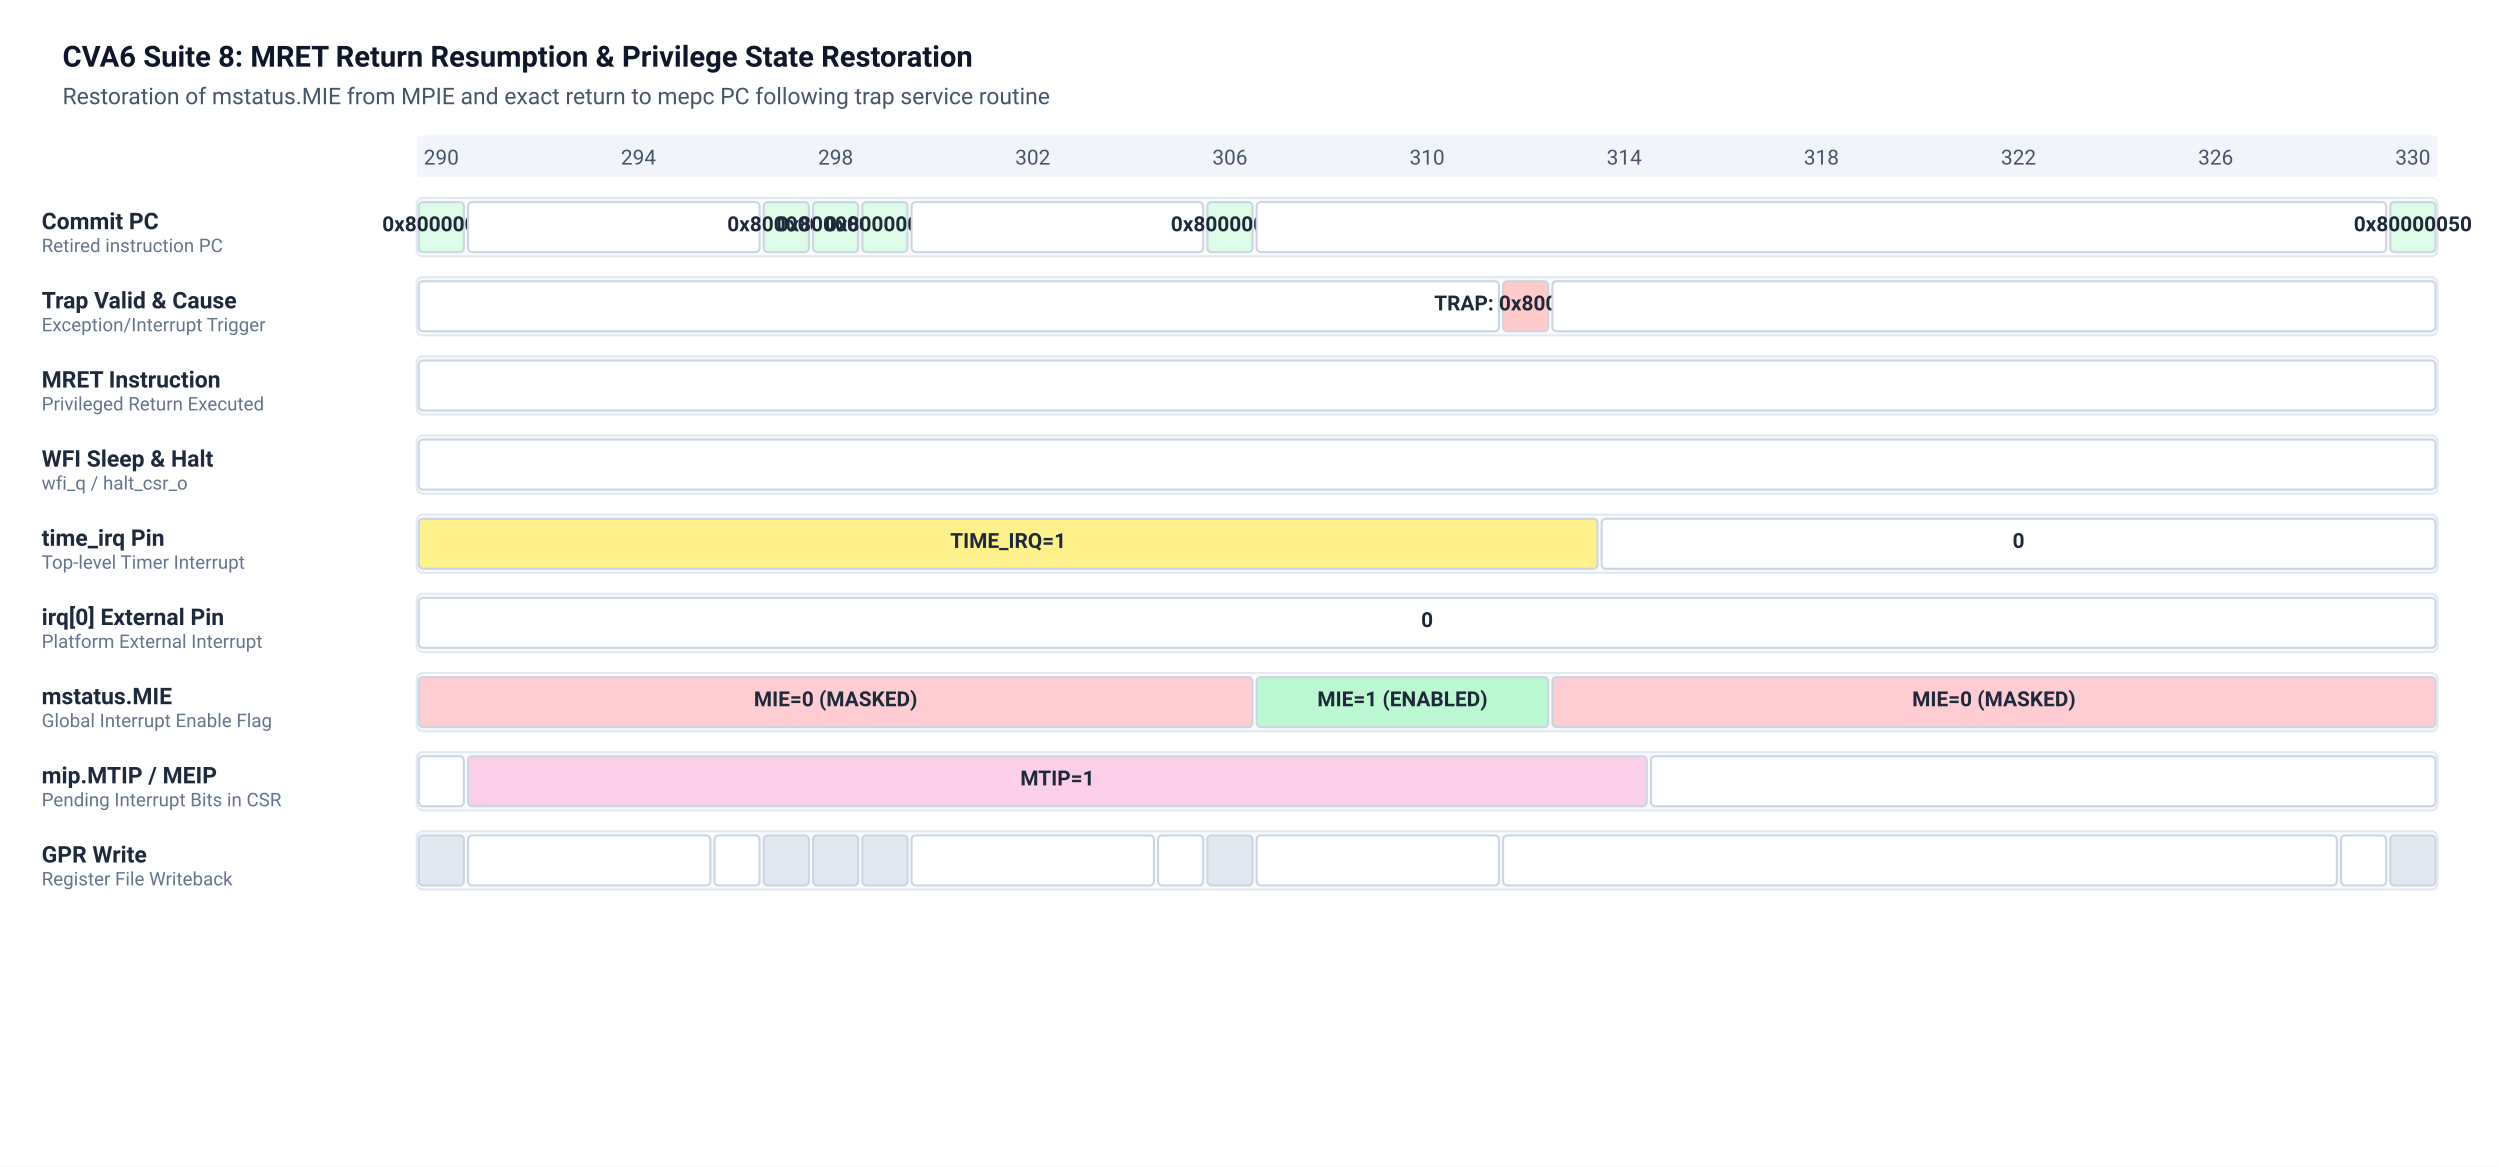
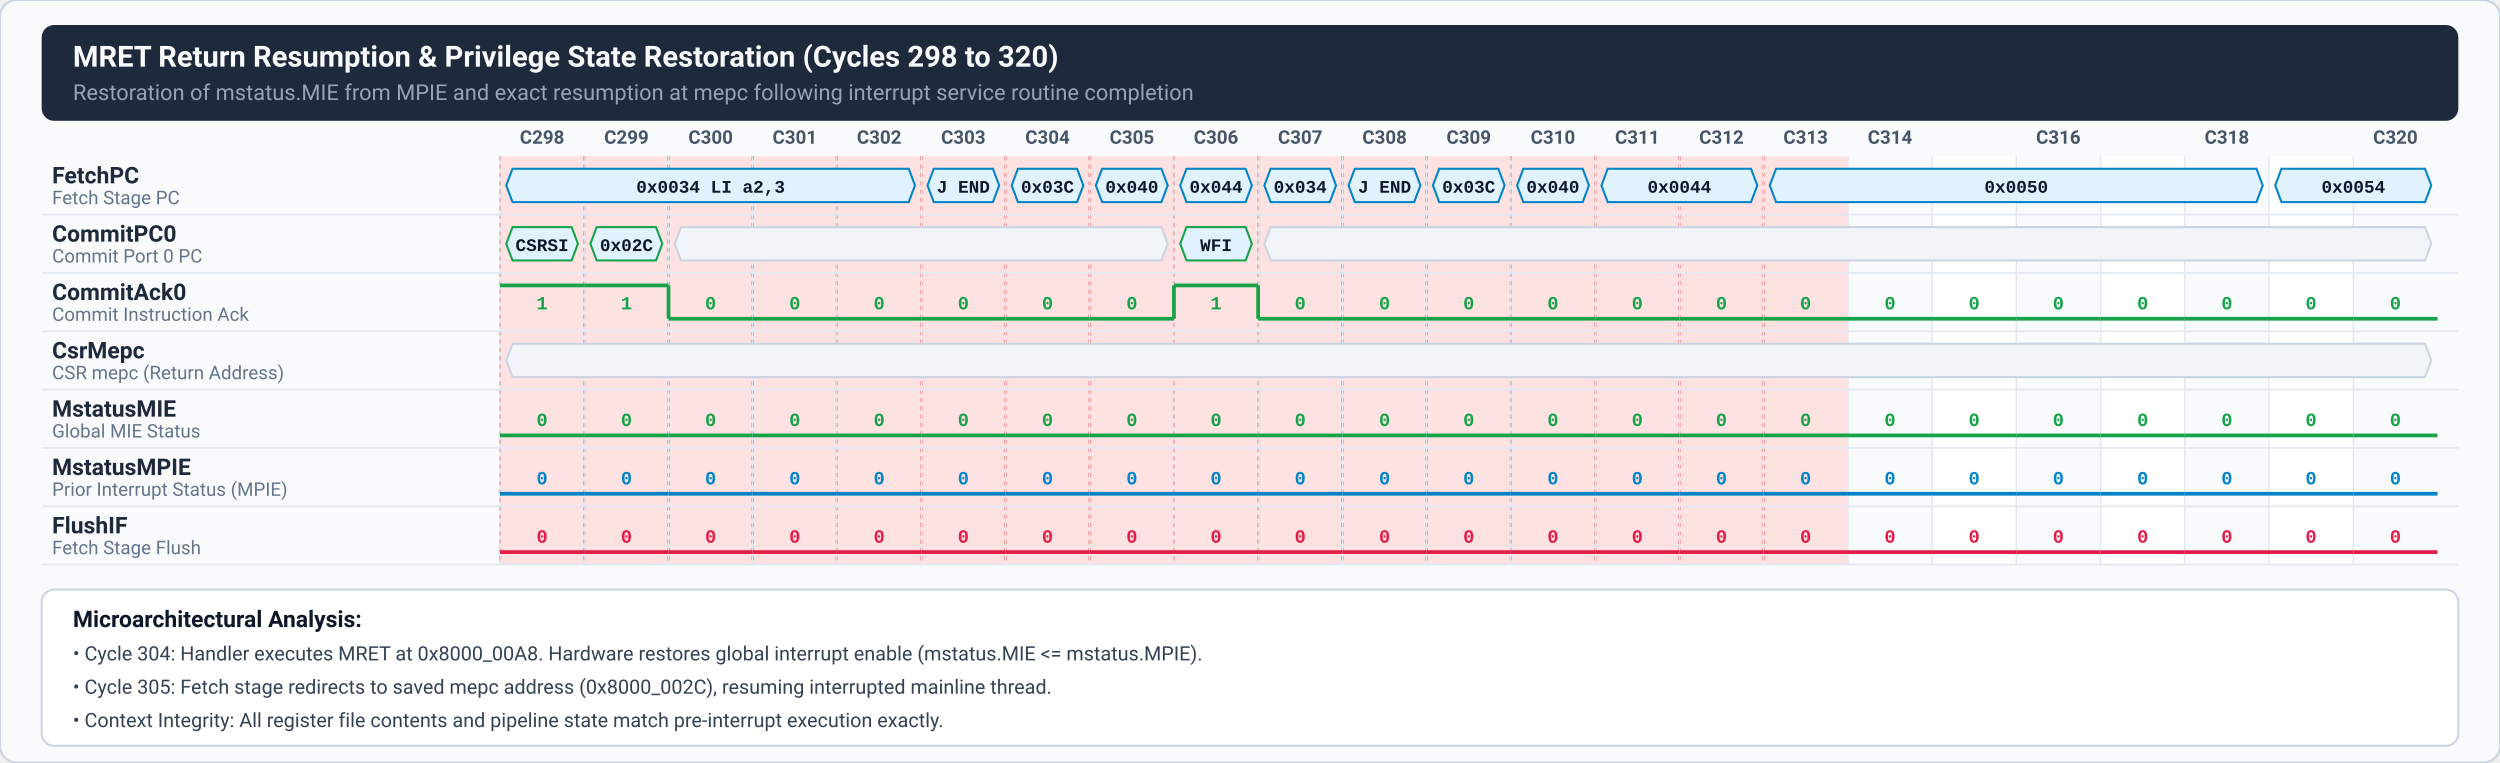
- <svg xmlns="http://www.w3.org/2000/svg" width="1200" height="560" viewBox="0 0 1200 560">
+ <svg xmlns="http://www.w3.org/2000/svg" viewBox="0 0 1200 366" width="1200" height="366">
  <defs>
-     <style type="text/css">
-     text { font-family: -apple-system, BlinkMacSystemFont, 'Segoe UI', Roboto, Helvetica, Arial, sans-serif; }
-     .sig-lbl { font-size: 11px; font-weight: 600; fill: #1e293b; }
-     .sig-sub { font-size: 9px; fill: #64748b; }
-     .cyc-lbl { font-size: 10px; fill: #475569; text-anchor: middle; }
-     .box-lbl { font-size: 10px; font-weight: 600; text-anchor: middle; }
-     .hex-lbl { font-size: 9px; font-family: monospace; text-anchor: middle; }
-     .sec-hdr { font-size: 14px; font-weight: 700; fill: #0f172a; }
-     .sec-sub { font-size: 11px; fill: #475569; }
-   </style>
-     <linearGradient id="grid-grad" x1="0" y1="0" x2="0" y2="1">
-       <stop offset="0%" stop-color="#f8fafc" />
-       <stop offset="100%" stop-color="#f1f5f9" />
-     </linearGradient>
+     <style>
+   text { font-family: -apple-system, BlinkMacSystemFont, "Segoe UI", Roboto, Helvetica, Arial, sans-serif; }
+   .title { font-size: 15px; font-weight: 700; fill: #0f172a; }
+   .subtitle { font-size: 11px; fill: #475569; }
+   .sig-name { font-size: 11px; font-weight: 600; fill: #1e293b; }
+   .sig-sub { font-size: 9px; fill: #64748b; }
+   .bus { font-family: "SFMono-Regular", Consolas, "Liberation Mono", Menlo, monospace; font-size: 8.5px; font-weight: 600; text-anchor: middle; fill: #0f172a; }
+   .bit { font-family: "SFMono-Regular", Consolas, "Liberation Mono", Menlo, monospace; font-size: 9px; font-weight: 600; text-anchor: middle; }
+   .cyc { font-size: 9px; fill: #475569; font-weight: 600; text-anchor: middle; }
+   .ann-title { font-size: 11px; font-weight: 700; fill: #0f172a; }
+   .ann-body { font-size: 9.5px; fill: #334155; }
+   .tag-lbl { font-size: 9px; font-weight: 700; text-anchor: middle; fill: #ffffff; }
+ </style>
  </defs>
-   <rect width="1200" height="560" fill="#ffffff" />
-   <text x="30" y="32" class="sec-hdr">CVA6 Suite 8: MRET Return Resumption &amp; Privilege State Restoration</text>
-   <text x="30" y="50" class="sec-sub">Restoration of mstatus.MIE from MPIE and exact return to mepc PC following trap service routine</text>
-   <rect x="200" y="65" width="970" height="20" fill="#f1f5f9" rx="2" />
-   <text x="211.829" y="79" class="cyc-lbl">290</text>
-   <text x="306.463" y="79" class="cyc-lbl">294</text>
-   <text x="401.098" y="79" class="cyc-lbl">298</text>
-   <text x="495.732" y="79" class="cyc-lbl">302</text>
-   <text x="590.366" y="79" class="cyc-lbl">306</text>
-   <text x="685" y="79" class="cyc-lbl">310</text>
-   <text x="779.634" y="79" class="cyc-lbl">314</text>
-   <text x="874.268" y="79" class="cyc-lbl">318</text>
-   <text x="968.902" y="79" class="cyc-lbl">322</text>
-   <text x="1063.537" y="79" class="cyc-lbl">326</text>
-   <text x="1158.171" y="79" class="cyc-lbl">330</text>
-   <text x="20" y="110" class="sig-lbl">Commit PC</text>
-   <text x="20" y="121" class="sig-sub">Retired instruction PC</text>
-   <rect x="200" y="95" width="970" height="28" fill="#f8fafc" stroke="#e2e8f0" rx="3" />
-   <rect x="201.0" y="97" width="21.659" height="24" rx="2" fill="#dcfce7" stroke="#cbd5e1" />
-   <text x="211.829" y="111" class="box-lbl" fill="#1e293b">0x80000020</text>
-   <rect x="224.659" y="97" width="139.951" height="24" rx="2" fill="#ffffff" stroke="#cbd5e1" />
-   <rect x="366.61" y="97" width="21.659" height="24" rx="2" fill="#dcfce7" stroke="#cbd5e1" />
-   <text x="377.439" y="111" class="box-lbl" fill="#1e293b">0x80000024</text>
-   <rect x="390.268" y="97" width="21.659" height="24" rx="2" fill="#dcfce7" stroke="#cbd5e1" />
-   <text x="401.098" y="111" class="box-lbl" fill="#1e293b">0x80000028</text>
-   <rect x="413.927" y="97" width="21.659" height="24" rx="2" fill="#dcfce7" stroke="#cbd5e1" />
-   <text x="424.756" y="111" class="box-lbl" fill="#1e293b">0x8000002C</text>
-   <rect x="437.585" y="97" width="139.951" height="24" rx="2" fill="#ffffff" stroke="#cbd5e1" />
-   <rect x="579.537" y="97" width="21.659" height="24" rx="2" fill="#dcfce7" stroke="#cbd5e1" />
-   <text x="590.366" y="111" class="box-lbl" fill="#1e293b">0x80000030</text>
-   <rect x="603.195" y="97" width="542.146" height="24" rx="2" fill="#ffffff" stroke="#cbd5e1" />
-   <rect x="1147.341" y="97" width="21.659" height="24" rx="2" fill="#dcfce7" stroke="#cbd5e1" />
-   <text x="1158.171" y="111" class="box-lbl" fill="#1e293b">0x80000050</text>
-   <text x="20" y="148" class="sig-lbl">Trap Valid &amp; Cause</text>
-   <text x="20" y="159" class="sig-sub">Exception/Interrupt Trigger</text>
-   <rect x="200" y="133" width="970" height="28" fill="#f8fafc" stroke="#e2e8f0" rx="3" />
-   <rect x="201.0" y="135" width="518.488" height="24" rx="2" fill="#ffffff" stroke="#cbd5e1" />
-   <rect x="721.488" y="135" width="21.659" height="24" rx="2" fill="#fecaca" stroke="#cbd5e1" />
-   <text x="732.317" y="149" class="box-lbl" fill="#1e293b">TRAP: 0x80000007</text>
-   <rect x="745.146" y="135" width="423.854" height="24" rx="2" fill="#ffffff" stroke="#cbd5e1" />
-   <text x="20" y="186" class="sig-lbl">MRET Instruction</text>
-   <text x="20" y="197" class="sig-sub">Privileged Return Executed</text>
-   <rect x="200" y="171" width="970" height="28" fill="#f8fafc" stroke="#e2e8f0" rx="3" />
-   <rect x="201.0" y="173" width="968" height="24" rx="2" fill="#ffffff" stroke="#cbd5e1" />
-   <text x="20" y="224" class="sig-lbl">WFI Sleep &amp; Halt</text>
-   <text x="20" y="235" class="sig-sub">wfi_q / halt_csr_o</text>
-   <rect x="200" y="209" width="970" height="28" fill="#f8fafc" stroke="#e2e8f0" rx="3" />
-   <rect x="201.0" y="211" width="968" height="24" rx="2" fill="#ffffff" stroke="#cbd5e1" />
-   <text x="20" y="262" class="sig-lbl">time_irq Pin</text>
-   <text x="20" y="273" class="sig-sub">Top-level Timer Interrupt</text>
-   <rect x="200" y="247" width="970" height="28" fill="#f8fafc" stroke="#e2e8f0" rx="3" />
-   <rect x="201.0" y="249" width="565.805" height="24" rx="2" fill="#fef08a" stroke="#cbd5e1" />
-   <text x="483.902" y="263" class="box-lbl" fill="#1e293b">TIME_IRQ=1</text>
-   <rect x="768.805" y="249" width="400.195" height="24" rx="2" fill="#ffffff" stroke="#cbd5e1" />
-   <text x="968.902" y="263" class="box-lbl" fill="#1e293b">0</text>
-   <text x="20" y="300" class="sig-lbl">irq[0] External Pin</text>
-   <text x="20" y="311" class="sig-sub">Platform External Interrupt</text>
-   <rect x="200" y="285" width="970" height="28" fill="#f8fafc" stroke="#e2e8f0" rx="3" />
-   <rect x="201.0" y="287" width="968" height="24" rx="2" fill="#ffffff" stroke="#cbd5e1" />
-   <text x="685.0" y="301" class="box-lbl" fill="#1e293b">0</text>
-   <text x="20" y="338" class="sig-lbl">mstatus.MIE</text>
-   <text x="20" y="349" class="sig-sub">Global Interrupt Enable Flag</text>
-   <rect x="200" y="323" width="970" height="28" fill="#f8fafc" stroke="#e2e8f0" rx="3" />
-   <rect x="201.0" y="325" width="400.195" height="24" rx="2" fill="#fecdd3" stroke="#cbd5e1" />
-   <text x="401.098" y="339" class="box-lbl" fill="#1e293b">MIE=0 (MASKED)</text>
-   <rect x="603.195" y="325" width="139.951" height="24" rx="2" fill="#bbf7d0" stroke="#cbd5e1" />
-   <text x="673.171" y="339" class="box-lbl" fill="#1e293b">MIE=1 (ENABLED)</text>
-   <rect x="745.146" y="325" width="423.854" height="24" rx="2" fill="#fecdd3" stroke="#cbd5e1" />
-   <text x="957.073" y="339" class="box-lbl" fill="#1e293b">MIE=0 (MASKED)</text>
-   <text x="20" y="376" class="sig-lbl">mip.MTIP / MEIP</text>
-   <text x="20" y="387" class="sig-sub">Pending Interrupt Bits in CSR</text>
-   <rect x="200" y="361" width="970" height="28" fill="#f8fafc" stroke="#e2e8f0" rx="3" />
-   <rect x="201.0" y="363" width="21.659" height="24" rx="2" fill="#ffffff" stroke="#cbd5e1" />
-   <rect x="224.659" y="363" width="565.805" height="24" rx="2" fill="#fbcfe8" stroke="#cbd5e1" />
-   <text x="507.561" y="377" class="box-lbl" fill="#1e293b">MTIP=1</text>
-   <rect x="792.463" y="363" width="376.537" height="24" rx="2" fill="#ffffff" stroke="#cbd5e1" />
-   <text x="20" y="414" class="sig-lbl">GPR Write</text>
-   <text x="20" y="425" class="sig-sub">Register File Writeback</text>
-   <rect x="200" y="399" width="970" height="28" fill="#f8fafc" stroke="#e2e8f0" rx="3" />
-   <rect x="201.0" y="401" width="21.659" height="24" rx="2" fill="#e2e8f0" stroke="#cbd5e1" />
-   <rect x="224.659" y="401" width="116.293" height="24" rx="2" fill="#ffffff" stroke="#cbd5e1" />
-   <rect x="342.951" y="401" width="21.659" height="24" rx="2" fill="#ffffff" stroke="#cbd5e1" />
-   <rect x="366.61" y="401" width="21.659" height="24" rx="2" fill="#e2e8f0" stroke="#cbd5e1" />
-   <rect x="390.268" y="401" width="21.659" height="24" rx="2" fill="#e2e8f0" stroke="#cbd5e1" />
-   <rect x="413.927" y="401" width="21.659" height="24" rx="2" fill="#e2e8f0" stroke="#cbd5e1" />
-   <rect x="437.585" y="401" width="116.293" height="24" rx="2" fill="#ffffff" stroke="#cbd5e1" />
-   <rect x="555.878" y="401" width="21.659" height="24" rx="2" fill="#ffffff" stroke="#cbd5e1" />
-   <rect x="579.537" y="401" width="21.659" height="24" rx="2" fill="#e2e8f0" stroke="#cbd5e1" />
-   <rect x="603.195" y="401" width="116.293" height="24" rx="2" fill="#ffffff" stroke="#cbd5e1" />
-   <rect x="721.488" y="401" width="400.195" height="24" rx="2" fill="#ffffff" stroke="#cbd5e1" />
-   <rect x="1123.683" y="401" width="21.659" height="24" rx="2" fill="#ffffff" stroke="#cbd5e1" />
-   <rect x="1147.341" y="401" width="21.659" height="24" rx="2" fill="#e2e8f0" stroke="#cbd5e1" />
+   <rect width="1200" height="366" fill="#f8fafc" rx="8" stroke="#cbd5e1" stroke-width="1" />
+   <rect x="20" y="12" width="1160" height="46" rx="6" fill="#1e293b" />
+   <text x="35" y="32" font-size="14" font-weight="700" fill="#f8fafc">MRET Return Resumption &amp; Privilege State Restoration (Cycles 298 to 320)</text>
+   <text x="35" y="48" font-size="10.5" fill="#94a3b8">Restoration of mstatus.MIE from MPIE and exact resumption at mepc following interrupt service routine completion</text>
+   <rect x="240.0" y="75" width="40.4" height="196" fill="#fee2e2" />
+   <line x1="240.0" y1="75" x2="240.0" y2="271" stroke="#ef4444" stroke-width="1" stroke-dasharray="2,2" />
+   <line x1="240.0" y1="75" x2="240.0" y2="271" stroke="#e2e8f0" stroke-width="0.7" />
+   <text x="260.2" y="69" class="cyc" fill="#dc2626">C298</text>
+   <rect x="280.4" y="75" width="40.4" height="196" fill="#fee2e2" />
+   <line x1="280.4" y1="75" x2="280.4" y2="271" stroke="#ef4444" stroke-width="1" stroke-dasharray="2,2" />
+   <line x1="280.4" y1="75" x2="280.4" y2="271" stroke="#e2e8f0" stroke-width="0.7" />
+   <text x="300.7" y="69" class="cyc" fill="#dc2626">C299</text>
+   <rect x="320.9" y="75" width="40.4" height="196" fill="#fee2e2" />
+   <line x1="320.9" y1="75" x2="320.9" y2="271" stroke="#ef4444" stroke-width="1" stroke-dasharray="2,2" />
+   <line x1="320.9" y1="75" x2="320.9" y2="271" stroke="#e2e8f0" stroke-width="0.7" />
+   <text x="341.1" y="69" class="cyc" fill="#dc2626">C300</text>
+   <rect x="361.3" y="75" width="40.4" height="196" fill="#fee2e2" />
+   <line x1="361.3" y1="75" x2="361.3" y2="271" stroke="#ef4444" stroke-width="1" stroke-dasharray="2,2" />
+   <line x1="361.3" y1="75" x2="361.3" y2="271" stroke="#e2e8f0" stroke-width="0.7" />
+   <text x="381.5" y="69" class="cyc" fill="#dc2626">C301</text>
+   <rect x="401.7" y="75" width="40.4" height="196" fill="#fee2e2" />
+   <line x1="401.7" y1="75" x2="401.7" y2="271" stroke="#ef4444" stroke-width="1" stroke-dasharray="2,2" />
+   <line x1="401.7" y1="75" x2="401.7" y2="271" stroke="#e2e8f0" stroke-width="0.7" />
+   <text x="422.0" y="69" class="cyc" fill="#dc2626">C302</text>
+   <rect x="442.2" y="75" width="40.4" height="196" fill="#fee2e2" />
+   <line x1="442.2" y1="75" x2="442.2" y2="271" stroke="#ef4444" stroke-width="1" stroke-dasharray="2,2" />
+   <line x1="442.2" y1="75" x2="442.2" y2="271" stroke="#e2e8f0" stroke-width="0.7" />
+   <text x="462.4" y="69" class="cyc" fill="#dc2626">C303</text>
+   <rect x="482.6" y="75" width="40.4" height="196" fill="#fee2e2" />
+   <line x1="482.6" y1="75" x2="482.6" y2="271" stroke="#ef4444" stroke-width="1" stroke-dasharray="2,2" />
+   <line x1="482.6" y1="75" x2="482.6" y2="271" stroke="#e2e8f0" stroke-width="0.7" />
+   <text x="502.8" y="69" class="cyc" fill="#dc2626">C304</text>
+   <rect x="523.0" y="75" width="40.4" height="196" fill="#fee2e2" />
+   <line x1="523.0" y1="75" x2="523.0" y2="271" stroke="#ef4444" stroke-width="1" stroke-dasharray="2,2" />
+   <line x1="523.0" y1="75" x2="523.0" y2="271" stroke="#e2e8f0" stroke-width="0.7" />
+   <text x="543.3" y="69" class="cyc" fill="#dc2626">C305</text>
+   <rect x="563.5" y="75" width="40.4" height="196" fill="#fee2e2" />
+   <line x1="563.5" y1="75" x2="563.5" y2="271" stroke="#ef4444" stroke-width="1" stroke-dasharray="2,2" />
+   <line x1="563.5" y1="75" x2="563.5" y2="271" stroke="#e2e8f0" stroke-width="0.7" />
+   <text x="583.7" y="69" class="cyc" fill="#dc2626">C306</text>
+   <rect x="603.9" y="75" width="40.4" height="196" fill="#fee2e2" />
+   <line x1="603.9" y1="75" x2="603.9" y2="271" stroke="#ef4444" stroke-width="1" stroke-dasharray="2,2" />
+   <line x1="603.9" y1="75" x2="603.9" y2="271" stroke="#e2e8f0" stroke-width="0.7" />
+   <text x="624.1" y="69" class="cyc" fill="#dc2626">C307</text>
+   <rect x="644.3" y="75" width="40.4" height="196" fill="#fee2e2" />
+   <line x1="644.3" y1="75" x2="644.3" y2="271" stroke="#ef4444" stroke-width="1" stroke-dasharray="2,2" />
+   <line x1="644.3" y1="75" x2="644.3" y2="271" stroke="#e2e8f0" stroke-width="0.7" />
+   <text x="664.6" y="69" class="cyc" fill="#dc2626">C308</text>
+   <rect x="684.8" y="75" width="40.4" height="196" fill="#fee2e2" />
+   <line x1="684.8" y1="75" x2="684.8" y2="271" stroke="#ef4444" stroke-width="1" stroke-dasharray="2,2" />
+   <line x1="684.8" y1="75" x2="684.8" y2="271" stroke="#e2e8f0" stroke-width="0.7" />
+   <text x="705.0" y="69" class="cyc" fill="#dc2626">C309</text>
+   <rect x="725.2" y="75" width="40.4" height="196" fill="#fee2e2" />
+   <line x1="725.2" y1="75" x2="725.2" y2="271" stroke="#ef4444" stroke-width="1" stroke-dasharray="2,2" />
+   <line x1="725.2" y1="75" x2="725.2" y2="271" stroke="#e2e8f0" stroke-width="0.7" />
+   <text x="745.4" y="69" class="cyc" fill="#dc2626">C310</text>
+   <rect x="765.7" y="75" width="40.4" height="196" fill="#fee2e2" />
+   <line x1="765.7" y1="75" x2="765.7" y2="271" stroke="#ef4444" stroke-width="1" stroke-dasharray="2,2" />
+   <line x1="765.7" y1="75" x2="765.7" y2="271" stroke="#e2e8f0" stroke-width="0.7" />
+   <text x="785.9" y="69" class="cyc" fill="#dc2626">C311</text>
+   <rect x="806.1" y="75" width="40.4" height="196" fill="#fee2e2" />
+   <line x1="806.1" y1="75" x2="806.1" y2="271" stroke="#ef4444" stroke-width="1" stroke-dasharray="2,2" />
+   <line x1="806.1" y1="75" x2="806.1" y2="271" stroke="#e2e8f0" stroke-width="0.7" />
+   <text x="826.3" y="69" class="cyc" fill="#dc2626">C312</text>
+   <rect x="846.5" y="75" width="40.4" height="196" fill="#fee2e2" />
+   <line x1="846.5" y1="75" x2="846.5" y2="271" stroke="#ef4444" stroke-width="1" stroke-dasharray="2,2" />
+   <line x1="846.5" y1="75" x2="846.5" y2="271" stroke="#e2e8f0" stroke-width="0.7" />
+   <text x="866.7" y="69" class="cyc" fill="#dc2626">C313</text>
+   <rect x="887.0" y="75" width="40.4" height="196" fill="#f8fafc" />
+   <line x1="887.0" y1="75" x2="887.0" y2="271" stroke="#e2e8f0" stroke-width="0.7" />
+   <text x="907.2" y="69" class="cyc" fill="#475569">C314</text>
+   <rect x="927.4" y="75" width="40.4" height="196" fill="#ffffff" />
+   <line x1="927.4" y1="75" x2="927.4" y2="271" stroke="#e2e8f0" stroke-width="0.7" />
+   <rect x="967.8" y="75" width="40.4" height="196" fill="#f8fafc" />
+   <line x1="967.8" y1="75" x2="967.8" y2="271" stroke="#e2e8f0" stroke-width="0.7" />
+   <text x="988.0" y="69" class="cyc" fill="#475569">C316</text>
+   <rect x="1008.3" y="75" width="40.4" height="196" fill="#ffffff" />
+   <line x1="1008.3" y1="75" x2="1008.3" y2="271" stroke="#e2e8f0" stroke-width="0.7" />
+   <rect x="1048.7" y="75" width="40.4" height="196" fill="#f8fafc" />
+   <line x1="1048.7" y1="75" x2="1048.7" y2="271" stroke="#e2e8f0" stroke-width="0.7" />
+   <text x="1068.9" y="69" class="cyc" fill="#475569">C318</text>
+   <rect x="1089.1" y="75" width="40.4" height="196" fill="#ffffff" />
+   <line x1="1089.1" y1="75" x2="1089.1" y2="271" stroke="#e2e8f0" stroke-width="0.7" />
+   <rect x="1129.6" y="75" width="40.4" height="196" fill="#f8fafc" />
+   <line x1="1129.6" y1="75" x2="1129.6" y2="271" stroke="#e2e8f0" stroke-width="0.7" />
+   <text x="1149.8" y="69" class="cyc" fill="#475569">C320</text>
+   <line x1="20" y1="103" x2="1180" y2="103" stroke="#e2e8f0" stroke-width="0.8" />
+   <text x="25" y="88" class="sig-name">FetchPC</text>
+   <text x="25" y="98" class="sig-sub">Fetch Stage PC</text>
+   <polygon points="243.0,89.0 246.0,81.0 436.2,81.0 439.2,89.0 436.2,97.0 246.0,97.0" fill="#e0f2fe" stroke="#0284c7" stroke-width="1" />
+   <text x="341.1" y="92.5" class="bus">0x0034 LI a2,3</text>
+   <polygon points="445.2,89.0 448.2,81.0 476.6,81.0 479.6,89.0 476.6,97.0 448.2,97.0" fill="#e0f2fe" stroke="#0284c7" stroke-width="1" />
+   <text x="462.4" y="92.5" class="bus">J END</text>
+   <polygon points="485.6,89.0 488.6,81.0 517.0,81.0 520.0,89.0 517.0,97.0 488.6,97.0" fill="#e0f2fe" stroke="#0284c7" stroke-width="1" />
+   <text x="502.8" y="92.5" class="bus">0x03C</text>
+   <polygon points="526.0,89.0 529.0,81.0 557.5,81.0 560.5,89.0 557.5,97.0 529.0,97.0" fill="#e0f2fe" stroke="#0284c7" stroke-width="1" />
+   <text x="543.3" y="92.5" class="bus">0x040</text>
+   <polygon points="566.5,89.0 569.5,81.0 597.9,81.0 600.9,89.0 597.9,97.0 569.5,97.0" fill="#e0f2fe" stroke="#0284c7" stroke-width="1" />
+   <text x="583.7" y="92.5" class="bus">0x044</text>
+   <polygon points="606.9,89.0 609.9,81.0 638.3,81.0 641.3,89.0 638.3,97.0 609.9,97.0" fill="#e0f2fe" stroke="#0284c7" stroke-width="1" />
+   <text x="624.1" y="92.5" class="bus">0x034</text>
+   <polygon points="647.3,89.0 650.3,81.0 678.8,81.0 681.8,89.0 678.8,97.0 650.3,97.0" fill="#e0f2fe" stroke="#0284c7" stroke-width="1" />
+   <text x="664.6" y="92.5" class="bus">J END</text>
+   <polygon points="687.8,89.0 690.8,81.0 719.2,81.0 722.2,89.0 719.2,97.0 690.8,97.0" fill="#e0f2fe" stroke="#0284c7" stroke-width="1" />
+   <text x="705.0" y="92.5" class="bus">0x03C</text>
+   <polygon points="728.2,89.0 731.2,81.0 759.7,81.0 762.7,89.0 759.7,97.0 731.2,97.0" fill="#e0f2fe" stroke="#0284c7" stroke-width="1" />
+   <text x="745.4" y="92.5" class="bus">0x040</text>
+   <polygon points="768.7,89.0 771.7,81.0 840.5,81.0 843.5,89.0 840.5,97.0 771.7,97.0" fill="#e0f2fe" stroke="#0284c7" stroke-width="1" />
+   <text x="806.1" y="92.5" class="bus">0x0044</text>
+   <polygon points="849.5,89.0 852.5,81.0 1083.1,81.0 1086.1,89.0 1083.1,97.0 852.5,97.0" fill="#e0f2fe" stroke="#0284c7" stroke-width="1" />
+   <text x="967.8" y="92.5" class="bus">0x0050</text>
+   <polygon points="1092.1,89.0 1095.1,81.0 1164.0,81.0 1167.0,89.0 1164.0,97.0 1095.1,97.0" fill="#e0f2fe" stroke="#0284c7" stroke-width="1" />
+   <text x="1129.6" y="92.5" class="bus">0x0054</text>
+   <line x1="20" y1="131" x2="1180" y2="131" stroke="#e2e8f0" stroke-width="0.8" />
+   <text x="25" y="116" class="sig-name">CommitPC0</text>
+   <text x="25" y="126" class="sig-sub">Commit Port 0 PC</text>
+   <polygon points="243.0,117.0 246.0,109.0 274.4,109.0 277.4,117.0 274.4,125.0 246.0,125.0" fill="#e0f2fe" stroke="#16a34a" stroke-width="1" />
+   <text x="260.2" y="120.5" class="bus">CSRSI</text>
+   <polygon points="283.4,117.0 286.4,109.0 314.9,109.0 317.9,117.0 314.9,125.0 286.4,125.0" fill="#e0f2fe" stroke="#16a34a" stroke-width="1" />
+   <text x="300.7" y="120.5" class="bus">0x02C</text>
+   <polygon points="323.9,117.0 326.9,109.0 557.5,109.0 560.5,117.0 557.5,125.0 326.9,125.0" fill="#f1f5f9" stroke="#cbd5e1" stroke-width="1" />
+   <polygon points="566.5,117.0 569.5,109.0 597.9,109.0 600.9,117.0 597.9,125.0 569.5,125.0" fill="#e0f2fe" stroke="#16a34a" stroke-width="1" />
+   <text x="583.7" y="120.5" class="bus">WFI</text>
+   <polygon points="606.9,117.0 609.9,109.0 1164.0,109.0 1167.0,117.0 1164.0,125.0 609.9,125.0" fill="#f1f5f9" stroke="#cbd5e1" stroke-width="1" />
+   <line x1="20" y1="159" x2="1180" y2="159" stroke="#e2e8f0" stroke-width="0.8" />
+   <text x="25" y="144" class="sig-name">CommitAck0</text>
+   <text x="25" y="154" class="sig-sub">Commit Instruction Ack</text>
+   <line x1="240.0" y1="137.0" x2="280.4" y2="137.0" stroke="#16a34a" stroke-width="1.8" />
+   <text x="260.2" y="148.5" class="bit" fill="#16a34a">1</text>
+   <line x1="280.4" y1="137.0" x2="320.9" y2="137.0" stroke="#16a34a" stroke-width="1.8" />
+   <text x="300.7" y="148.5" class="bit" fill="#16a34a">1</text>
+   <line x1="320.9" y1="137.0" x2="320.9" y2="153.0" stroke="#16a34a" stroke-width="1.8" />
+   <line x1="320.9" y1="153.0" x2="361.3" y2="153.0" stroke="#16a34a" stroke-width="1.8" />
+   <text x="341.1" y="148.5" class="bit" fill="#16a34a">0</text>
+   <line x1="361.3" y1="153.0" x2="401.7" y2="153.0" stroke="#16a34a" stroke-width="1.8" />
+   <text x="381.5" y="148.5" class="bit" fill="#16a34a">0</text>
+   <line x1="401.7" y1="153.0" x2="442.2" y2="153.0" stroke="#16a34a" stroke-width="1.8" />
+   <text x="422.0" y="148.5" class="bit" fill="#16a34a">0</text>
+   <line x1="442.2" y1="153.0" x2="482.6" y2="153.0" stroke="#16a34a" stroke-width="1.8" />
+   <text x="462.4" y="148.5" class="bit" fill="#16a34a">0</text>
+   <line x1="482.6" y1="153.0" x2="523.0" y2="153.0" stroke="#16a34a" stroke-width="1.8" />
+   <text x="502.8" y="148.5" class="bit" fill="#16a34a">0</text>
+   <line x1="523.0" y1="153.0" x2="563.5" y2="153.0" stroke="#16a34a" stroke-width="1.8" />
+   <text x="543.3" y="148.5" class="bit" fill="#16a34a">0</text>
+   <line x1="563.5" y1="153.0" x2="563.5" y2="137.0" stroke="#16a34a" stroke-width="1.8" />
+   <line x1="563.5" y1="137.0" x2="603.9" y2="137.0" stroke="#16a34a" stroke-width="1.8" />
+   <text x="583.7" y="148.5" class="bit" fill="#16a34a">1</text>
+   <line x1="603.9" y1="137.0" x2="603.9" y2="153.0" stroke="#16a34a" stroke-width="1.8" />
+   <line x1="603.9" y1="153.0" x2="644.3" y2="153.0" stroke="#16a34a" stroke-width="1.8" />
+   <text x="624.1" y="148.5" class="bit" fill="#16a34a">0</text>
+   <line x1="644.3" y1="153.0" x2="684.8" y2="153.0" stroke="#16a34a" stroke-width="1.8" />
+   <text x="664.6" y="148.5" class="bit" fill="#16a34a">0</text>
+   <line x1="684.8" y1="153.0" x2="725.2" y2="153.0" stroke="#16a34a" stroke-width="1.8" />
+   <text x="705.0" y="148.5" class="bit" fill="#16a34a">0</text>
+   <line x1="725.2" y1="153.0" x2="765.7" y2="153.0" stroke="#16a34a" stroke-width="1.8" />
+   <text x="745.4" y="148.5" class="bit" fill="#16a34a">0</text>
+   <line x1="765.7" y1="153.0" x2="806.1" y2="153.0" stroke="#16a34a" stroke-width="1.8" />
+   <text x="785.9" y="148.5" class="bit" fill="#16a34a">0</text>
+   <line x1="806.1" y1="153.0" x2="846.5" y2="153.0" stroke="#16a34a" stroke-width="1.8" />
+   <text x="826.3" y="148.5" class="bit" fill="#16a34a">0</text>
+   <line x1="846.5" y1="153.0" x2="887.0" y2="153.0" stroke="#16a34a" stroke-width="1.8" />
+   <text x="866.7" y="148.5" class="bit" fill="#16a34a">0</text>
+   <line x1="887.0" y1="153.0" x2="927.4" y2="153.0" stroke="#16a34a" stroke-width="1.8" />
+   <text x="907.2" y="148.5" class="bit" fill="#16a34a">0</text>
+   <line x1="927.4" y1="153.0" x2="967.8" y2="153.0" stroke="#16a34a" stroke-width="1.8" />
+   <text x="947.6" y="148.5" class="bit" fill="#16a34a">0</text>
+   <line x1="967.8" y1="153.0" x2="1008.3" y2="153.0" stroke="#16a34a" stroke-width="1.8" />
+   <text x="988.0" y="148.5" class="bit" fill="#16a34a">0</text>
+   <line x1="1008.3" y1="153.0" x2="1048.7" y2="153.0" stroke="#16a34a" stroke-width="1.8" />
+   <text x="1028.5" y="148.5" class="bit" fill="#16a34a">0</text>
+   <line x1="1048.7" y1="153.0" x2="1089.1" y2="153.0" stroke="#16a34a" stroke-width="1.8" />
+   <text x="1068.9" y="148.5" class="bit" fill="#16a34a">0</text>
+   <line x1="1089.1" y1="153.0" x2="1129.6" y2="153.0" stroke="#16a34a" stroke-width="1.8" />
+   <text x="1109.3" y="148.5" class="bit" fill="#16a34a">0</text>
+   <line x1="1129.6" y1="153.0" x2="1170.0" y2="153.0" stroke="#16a34a" stroke-width="1.8" />
+   <text x="1149.8" y="148.5" class="bit" fill="#16a34a">0</text>
+   <line x1="20" y1="187" x2="1180" y2="187" stroke="#e2e8f0" stroke-width="0.8" />
+   <text x="25" y="172" class="sig-name">CsrMepc</text>
+   <text x="25" y="182" class="sig-sub">CSR mepc (Return Address)</text>
+   <polygon points="243.0,173.0 246.0,165.0 1164.0,165.0 1167.0,173.0 1164.0,181.0 246.0,181.0" fill="#f1f5f9" stroke="#cbd5e1" stroke-width="1" />
+   <line x1="20" y1="215" x2="1180" y2="215" stroke="#e2e8f0" stroke-width="0.8" />
+   <text x="25" y="200" class="sig-name">MstatusMIE</text>
+   <text x="25" y="210" class="sig-sub">Global MIE Status</text>
+   <line x1="240.0" y1="209.0" x2="280.4" y2="209.0" stroke="#16a34a" stroke-width="1.8" />
+   <text x="260.2" y="204.5" class="bit" fill="#16a34a">0</text>
+   <line x1="280.4" y1="209.0" x2="320.9" y2="209.0" stroke="#16a34a" stroke-width="1.8" />
+   <text x="300.7" y="204.5" class="bit" fill="#16a34a">0</text>
+   <line x1="320.9" y1="209.0" x2="361.3" y2="209.0" stroke="#16a34a" stroke-width="1.8" />
+   <text x="341.1" y="204.5" class="bit" fill="#16a34a">0</text>
+   <line x1="361.3" y1="209.0" x2="401.7" y2="209.0" stroke="#16a34a" stroke-width="1.8" />
+   <text x="381.5" y="204.5" class="bit" fill="#16a34a">0</text>
+   <line x1="401.7" y1="209.0" x2="442.2" y2="209.0" stroke="#16a34a" stroke-width="1.8" />
+   <text x="422.0" y="204.5" class="bit" fill="#16a34a">0</text>
+   <line x1="442.2" y1="209.0" x2="482.6" y2="209.0" stroke="#16a34a" stroke-width="1.8" />
+   <text x="462.4" y="204.5" class="bit" fill="#16a34a">0</text>
+   <line x1="482.6" y1="209.0" x2="523.0" y2="209.0" stroke="#16a34a" stroke-width="1.8" />
+   <text x="502.8" y="204.5" class="bit" fill="#16a34a">0</text>
+   <line x1="523.0" y1="209.0" x2="563.5" y2="209.0" stroke="#16a34a" stroke-width="1.8" />
+   <text x="543.3" y="204.5" class="bit" fill="#16a34a">0</text>
+   <line x1="563.5" y1="209.0" x2="603.9" y2="209.0" stroke="#16a34a" stroke-width="1.8" />
+   <text x="583.7" y="204.5" class="bit" fill="#16a34a">0</text>
+   <line x1="603.9" y1="209.0" x2="644.3" y2="209.0" stroke="#16a34a" stroke-width="1.8" />
+   <text x="624.1" y="204.5" class="bit" fill="#16a34a">0</text>
+   <line x1="644.3" y1="209.0" x2="684.8" y2="209.0" stroke="#16a34a" stroke-width="1.8" />
+   <text x="664.6" y="204.5" class="bit" fill="#16a34a">0</text>
+   <line x1="684.8" y1="209.0" x2="725.2" y2="209.0" stroke="#16a34a" stroke-width="1.8" />
+   <text x="705.0" y="204.5" class="bit" fill="#16a34a">0</text>
+   <line x1="725.2" y1="209.0" x2="765.7" y2="209.0" stroke="#16a34a" stroke-width="1.8" />
+   <text x="745.4" y="204.5" class="bit" fill="#16a34a">0</text>
+   <line x1="765.7" y1="209.0" x2="806.1" y2="209.0" stroke="#16a34a" stroke-width="1.8" />
+   <text x="785.9" y="204.5" class="bit" fill="#16a34a">0</text>
+   <line x1="806.1" y1="209.0" x2="846.5" y2="209.0" stroke="#16a34a" stroke-width="1.8" />
+   <text x="826.3" y="204.5" class="bit" fill="#16a34a">0</text>
+   <line x1="846.5" y1="209.0" x2="887.0" y2="209.0" stroke="#16a34a" stroke-width="1.8" />
+   <text x="866.7" y="204.5" class="bit" fill="#16a34a">0</text>
+   <line x1="887.0" y1="209.0" x2="927.4" y2="209.0" stroke="#16a34a" stroke-width="1.8" />
+   <text x="907.2" y="204.5" class="bit" fill="#16a34a">0</text>
+   <line x1="927.4" y1="209.0" x2="967.8" y2="209.0" stroke="#16a34a" stroke-width="1.8" />
+   <text x="947.6" y="204.5" class="bit" fill="#16a34a">0</text>
+   <line x1="967.8" y1="209.0" x2="1008.3" y2="209.0" stroke="#16a34a" stroke-width="1.8" />
+   <text x="988.0" y="204.5" class="bit" fill="#16a34a">0</text>
+   <line x1="1008.3" y1="209.0" x2="1048.7" y2="209.0" stroke="#16a34a" stroke-width="1.8" />
+   <text x="1028.5" y="204.5" class="bit" fill="#16a34a">0</text>
+   <line x1="1048.7" y1="209.0" x2="1089.1" y2="209.0" stroke="#16a34a" stroke-width="1.8" />
+   <text x="1068.9" y="204.5" class="bit" fill="#16a34a">0</text>
+   <line x1="1089.1" y1="209.0" x2="1129.6" y2="209.0" stroke="#16a34a" stroke-width="1.8" />
+   <text x="1109.3" y="204.5" class="bit" fill="#16a34a">0</text>
+   <line x1="1129.6" y1="209.0" x2="1170.0" y2="209.0" stroke="#16a34a" stroke-width="1.8" />
+   <text x="1149.8" y="204.5" class="bit" fill="#16a34a">0</text>
+   <line x1="20" y1="243" x2="1180" y2="243" stroke="#e2e8f0" stroke-width="0.8" />
+   <text x="25" y="228" class="sig-name">MstatusMPIE</text>
+   <text x="25" y="238" class="sig-sub">Prior Interrupt Status (MPIE)</text>
+   <line x1="240.0" y1="237.0" x2="280.4" y2="237.0" stroke="#0284c7" stroke-width="1.8" />
+   <text x="260.2" y="232.5" class="bit" fill="#0284c7">0</text>
+   <line x1="280.4" y1="237.0" x2="320.9" y2="237.0" stroke="#0284c7" stroke-width="1.8" />
+   <text x="300.7" y="232.5" class="bit" fill="#0284c7">0</text>
+   <line x1="320.9" y1="237.0" x2="361.3" y2="237.0" stroke="#0284c7" stroke-width="1.8" />
+   <text x="341.1" y="232.5" class="bit" fill="#0284c7">0</text>
+   <line x1="361.3" y1="237.0" x2="401.7" y2="237.0" stroke="#0284c7" stroke-width="1.8" />
+   <text x="381.5" y="232.5" class="bit" fill="#0284c7">0</text>
+   <line x1="401.7" y1="237.0" x2="442.2" y2="237.0" stroke="#0284c7" stroke-width="1.8" />
+   <text x="422.0" y="232.5" class="bit" fill="#0284c7">0</text>
+   <line x1="442.2" y1="237.0" x2="482.6" y2="237.0" stroke="#0284c7" stroke-width="1.8" />
+   <text x="462.4" y="232.5" class="bit" fill="#0284c7">0</text>
+   <line x1="482.6" y1="237.0" x2="523.0" y2="237.0" stroke="#0284c7" stroke-width="1.8" />
+   <text x="502.8" y="232.5" class="bit" fill="#0284c7">0</text>
+   <line x1="523.0" y1="237.0" x2="563.5" y2="237.0" stroke="#0284c7" stroke-width="1.8" />
+   <text x="543.3" y="232.5" class="bit" fill="#0284c7">0</text>
+   <line x1="563.5" y1="237.0" x2="603.9" y2="237.0" stroke="#0284c7" stroke-width="1.8" />
+   <text x="583.7" y="232.5" class="bit" fill="#0284c7">0</text>
+   <line x1="603.9" y1="237.0" x2="644.3" y2="237.0" stroke="#0284c7" stroke-width="1.8" />
+   <text x="624.1" y="232.5" class="bit" fill="#0284c7">0</text>
+   <line x1="644.3" y1="237.0" x2="684.8" y2="237.0" stroke="#0284c7" stroke-width="1.8" />
+   <text x="664.6" y="232.5" class="bit" fill="#0284c7">0</text>
+   <line x1="684.8" y1="237.0" x2="725.2" y2="237.0" stroke="#0284c7" stroke-width="1.8" />
+   <text x="705.0" y="232.5" class="bit" fill="#0284c7">0</text>
+   <line x1="725.2" y1="237.0" x2="765.7" y2="237.0" stroke="#0284c7" stroke-width="1.8" />
+   <text x="745.4" y="232.5" class="bit" fill="#0284c7">0</text>
+   <line x1="765.7" y1="237.0" x2="806.1" y2="237.0" stroke="#0284c7" stroke-width="1.8" />
+   <text x="785.9" y="232.5" class="bit" fill="#0284c7">0</text>
+   <line x1="806.1" y1="237.0" x2="846.5" y2="237.0" stroke="#0284c7" stroke-width="1.8" />
+   <text x="826.3" y="232.5" class="bit" fill="#0284c7">0</text>
+   <line x1="846.5" y1="237.0" x2="887.0" y2="237.0" stroke="#0284c7" stroke-width="1.8" />
+   <text x="866.7" y="232.5" class="bit" fill="#0284c7">0</text>
+   <line x1="887.0" y1="237.0" x2="927.4" y2="237.0" stroke="#0284c7" stroke-width="1.8" />
+   <text x="907.2" y="232.5" class="bit" fill="#0284c7">0</text>
+   <line x1="927.4" y1="237.0" x2="967.8" y2="237.0" stroke="#0284c7" stroke-width="1.8" />
+   <text x="947.6" y="232.5" class="bit" fill="#0284c7">0</text>
+   <line x1="967.8" y1="237.0" x2="1008.3" y2="237.0" stroke="#0284c7" stroke-width="1.8" />
+   <text x="988.0" y="232.5" class="bit" fill="#0284c7">0</text>
+   <line x1="1008.3" y1="237.0" x2="1048.7" y2="237.0" stroke="#0284c7" stroke-width="1.8" />
+   <text x="1028.5" y="232.5" class="bit" fill="#0284c7">0</text>
+   <line x1="1048.7" y1="237.0" x2="1089.1" y2="237.0" stroke="#0284c7" stroke-width="1.8" />
+   <text x="1068.9" y="232.5" class="bit" fill="#0284c7">0</text>
+   <line x1="1089.1" y1="237.0" x2="1129.6" y2="237.0" stroke="#0284c7" stroke-width="1.8" />
+   <text x="1109.3" y="232.5" class="bit" fill="#0284c7">0</text>
+   <line x1="1129.6" y1="237.0" x2="1170.0" y2="237.0" stroke="#0284c7" stroke-width="1.8" />
+   <text x="1149.8" y="232.5" class="bit" fill="#0284c7">0</text>
+   <line x1="20" y1="271" x2="1180" y2="271" stroke="#e2e8f0" stroke-width="0.8" />
+   <text x="25" y="256" class="sig-name">FlushIF</text>
+   <text x="25" y="266" class="sig-sub">Fetch Stage Flush</text>
+   <line x1="240.0" y1="265.0" x2="280.4" y2="265.0" stroke="#e11d48" stroke-width="1.8" />
+   <text x="260.2" y="260.5" class="bit" fill="#e11d48">0</text>
+   <line x1="280.4" y1="265.0" x2="320.9" y2="265.0" stroke="#e11d48" stroke-width="1.8" />
+   <text x="300.7" y="260.5" class="bit" fill="#e11d48">0</text>
+   <line x1="320.9" y1="265.0" x2="361.3" y2="265.0" stroke="#e11d48" stroke-width="1.8" />
+   <text x="341.1" y="260.5" class="bit" fill="#e11d48">0</text>
+   <line x1="361.3" y1="265.0" x2="401.7" y2="265.0" stroke="#e11d48" stroke-width="1.8" />
+   <text x="381.5" y="260.5" class="bit" fill="#e11d48">0</text>
+   <line x1="401.7" y1="265.0" x2="442.2" y2="265.0" stroke="#e11d48" stroke-width="1.8" />
+   <text x="422.0" y="260.5" class="bit" fill="#e11d48">0</text>
+   <line x1="442.2" y1="265.0" x2="482.6" y2="265.0" stroke="#e11d48" stroke-width="1.8" />
+   <text x="462.4" y="260.5" class="bit" fill="#e11d48">0</text>
+   <line x1="482.6" y1="265.0" x2="523.0" y2="265.0" stroke="#e11d48" stroke-width="1.8" />
+   <text x="502.8" y="260.5" class="bit" fill="#e11d48">0</text>
+   <line x1="523.0" y1="265.0" x2="563.5" y2="265.0" stroke="#e11d48" stroke-width="1.8" />
+   <text x="543.3" y="260.5" class="bit" fill="#e11d48">0</text>
+   <line x1="563.5" y1="265.0" x2="603.9" y2="265.0" stroke="#e11d48" stroke-width="1.8" />
+   <text x="583.7" y="260.5" class="bit" fill="#e11d48">0</text>
+   <line x1="603.9" y1="265.0" x2="644.3" y2="265.0" stroke="#e11d48" stroke-width="1.8" />
+   <text x="624.1" y="260.5" class="bit" fill="#e11d48">0</text>
+   <line x1="644.3" y1="265.0" x2="684.8" y2="265.0" stroke="#e11d48" stroke-width="1.8" />
+   <text x="664.6" y="260.5" class="bit" fill="#e11d48">0</text>
+   <line x1="684.8" y1="265.0" x2="725.2" y2="265.0" stroke="#e11d48" stroke-width="1.8" />
+   <text x="705.0" y="260.5" class="bit" fill="#e11d48">0</text>
+   <line x1="725.2" y1="265.0" x2="765.7" y2="265.0" stroke="#e11d48" stroke-width="1.8" />
+   <text x="745.4" y="260.5" class="bit" fill="#e11d48">0</text>
+   <line x1="765.7" y1="265.0" x2="806.1" y2="265.0" stroke="#e11d48" stroke-width="1.8" />
+   <text x="785.9" y="260.5" class="bit" fill="#e11d48">0</text>
+   <line x1="806.1" y1="265.0" x2="846.5" y2="265.0" stroke="#e11d48" stroke-width="1.8" />
+   <text x="826.3" y="260.5" class="bit" fill="#e11d48">0</text>
+   <line x1="846.5" y1="265.0" x2="887.0" y2="265.0" stroke="#e11d48" stroke-width="1.8" />
+   <text x="866.7" y="260.5" class="bit" fill="#e11d48">0</text>
+   <line x1="887.0" y1="265.0" x2="927.4" y2="265.0" stroke="#e11d48" stroke-width="1.8" />
+   <text x="907.2" y="260.5" class="bit" fill="#e11d48">0</text>
+   <line x1="927.4" y1="265.0" x2="967.8" y2="265.0" stroke="#e11d48" stroke-width="1.8" />
+   <text x="947.6" y="260.5" class="bit" fill="#e11d48">0</text>
+   <line x1="967.8" y1="265.0" x2="1008.3" y2="265.0" stroke="#e11d48" stroke-width="1.8" />
+   <text x="988.0" y="260.5" class="bit" fill="#e11d48">0</text>
+   <line x1="1008.3" y1="265.0" x2="1048.7" y2="265.0" stroke="#e11d48" stroke-width="1.8" />
+   <text x="1028.5" y="260.5" class="bit" fill="#e11d48">0</text>
+   <line x1="1048.7" y1="265.0" x2="1089.1" y2="265.0" stroke="#e11d48" stroke-width="1.8" />
+   <text x="1068.9" y="260.5" class="bit" fill="#e11d48">0</text>
+   <line x1="1089.1" y1="265.0" x2="1129.6" y2="265.0" stroke="#e11d48" stroke-width="1.8" />
+   <text x="1109.3" y="260.5" class="bit" fill="#e11d48">0</text>
+   <line x1="1129.6" y1="265.0" x2="1170.0" y2="265.0" stroke="#e11d48" stroke-width="1.8" />
+   <text x="1149.8" y="260.5" class="bit" fill="#e11d48">0</text>
+   <rect x="20" y="283" width="1160" height="75" fill="#ffffff" stroke="#cbd5e1" stroke-width="1" rx="6" />
+   <text x="35" y="301" class="ann-title">Microarchitectural Analysis:</text>
+   <text x="35" y="317" class="ann-body">
+     <tspan x="35" dy="0">• Cycle 304: Handler executes MRET at 0x8000_00A8. Hardware restores global interrupt enable (mstatus.MIE &lt;= mstatus.MPIE).</tspan>
+     <tspan x="35" dy="16">• Cycle 305: Fetch stage redirects to saved mepc address (0x8000_002C), resuming interrupted mainline thread.</tspan>
+     <tspan x="35" dy="16">• Context Integrity: All register file contents and pipeline state match pre-interrupt execution exactly.</tspan>
+   </text>
</svg>
